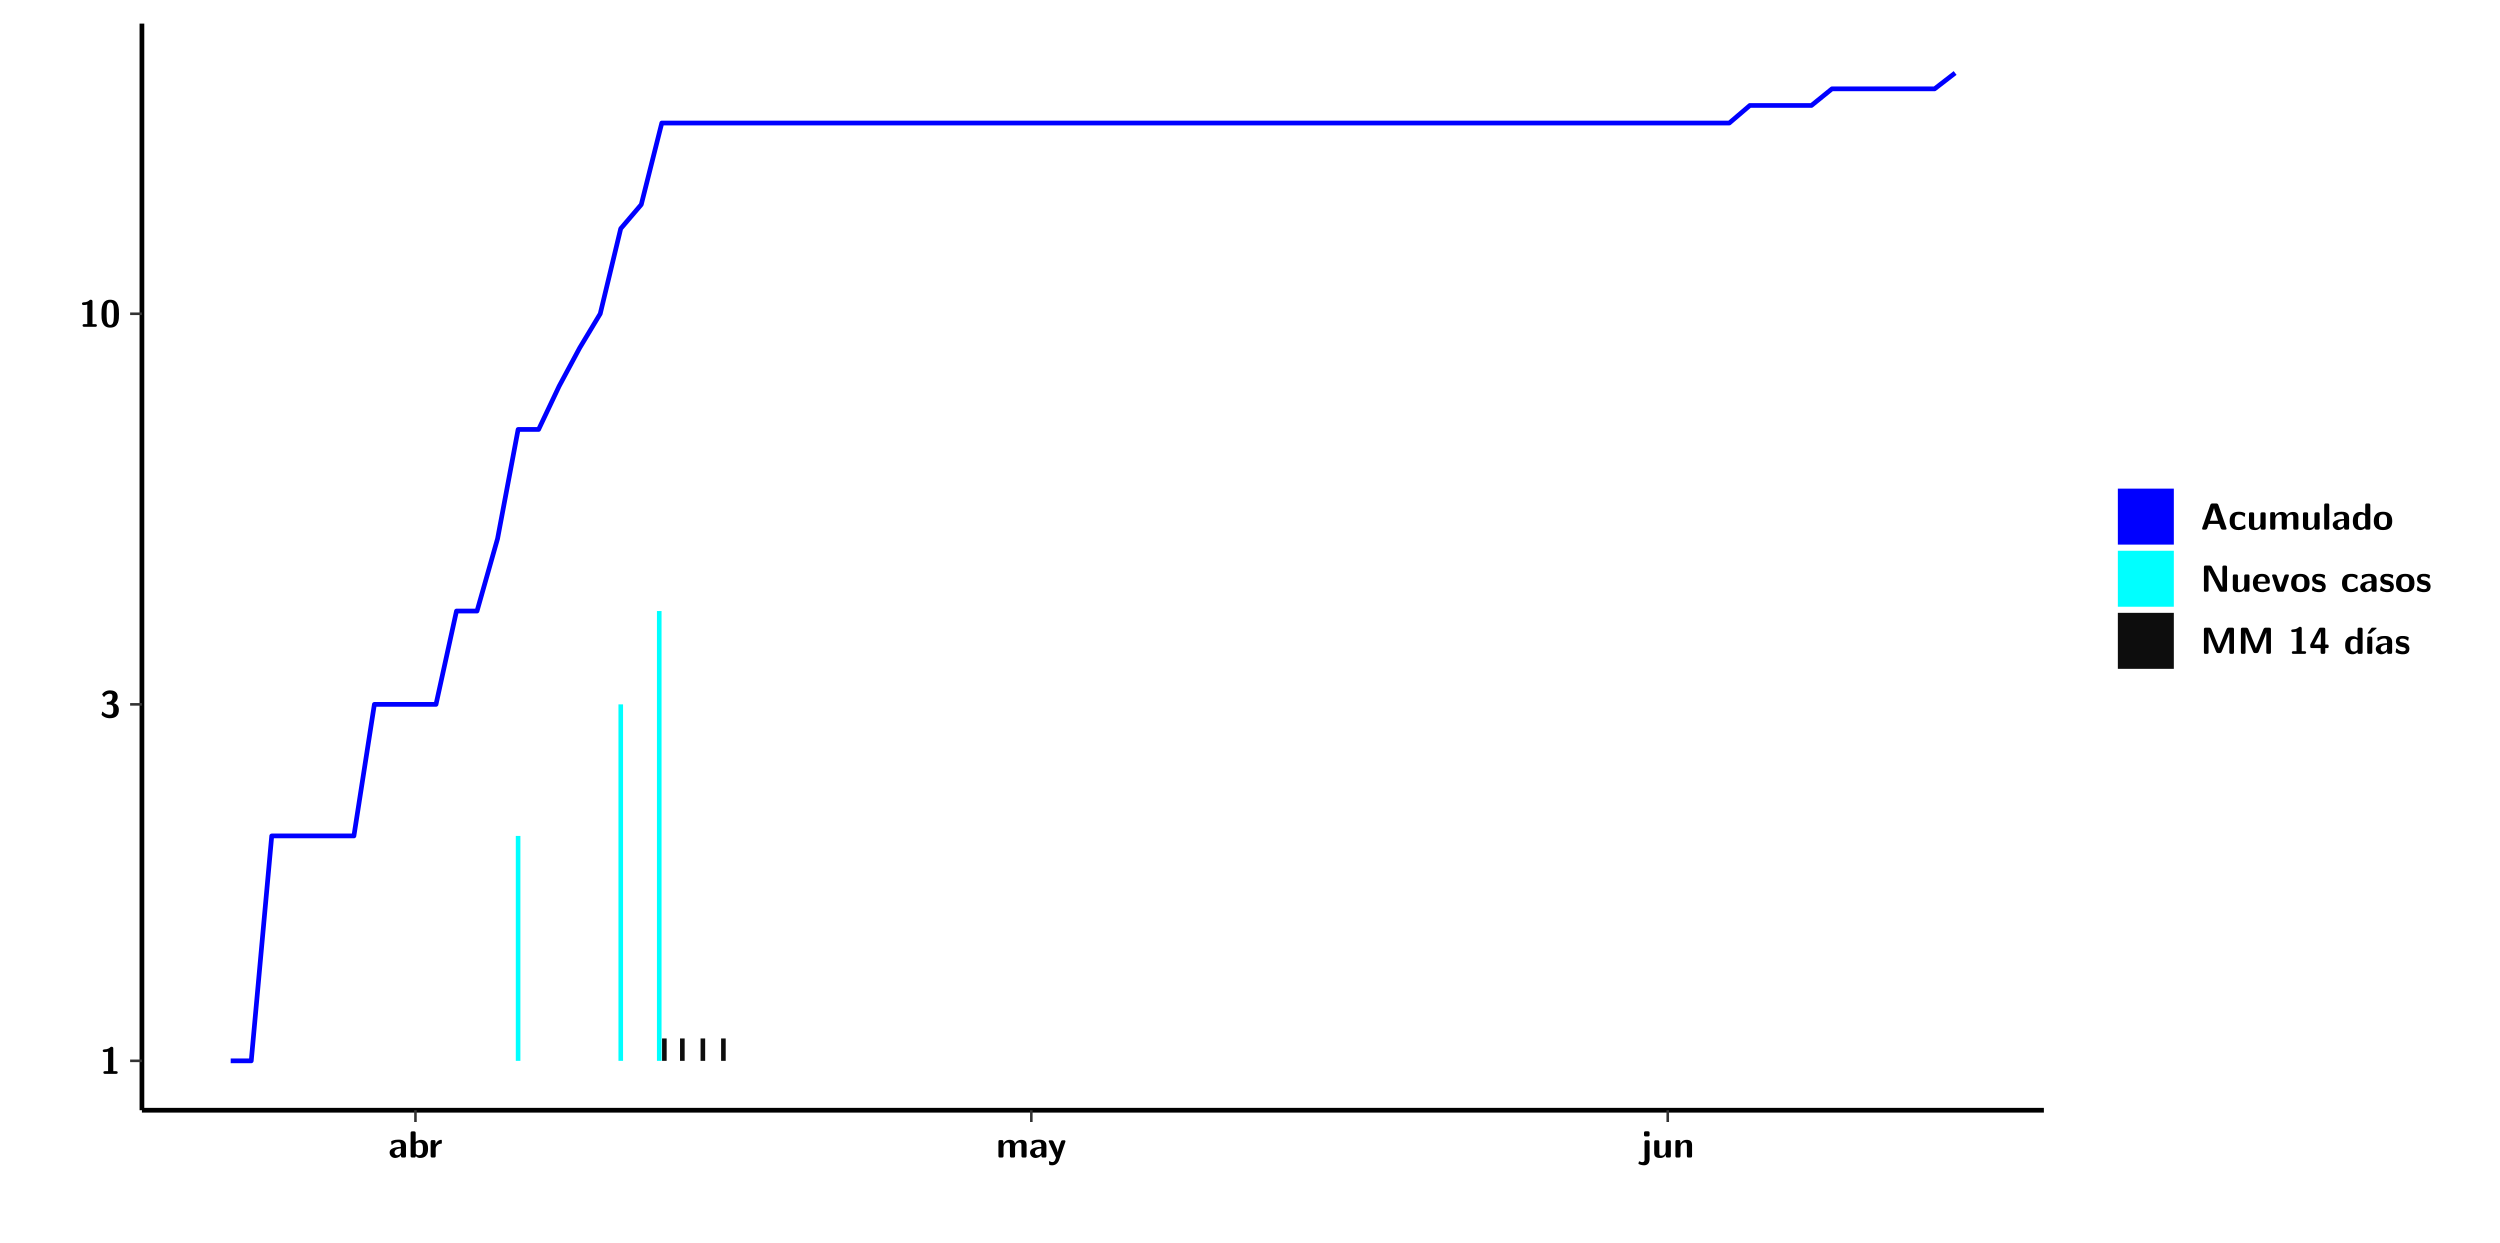
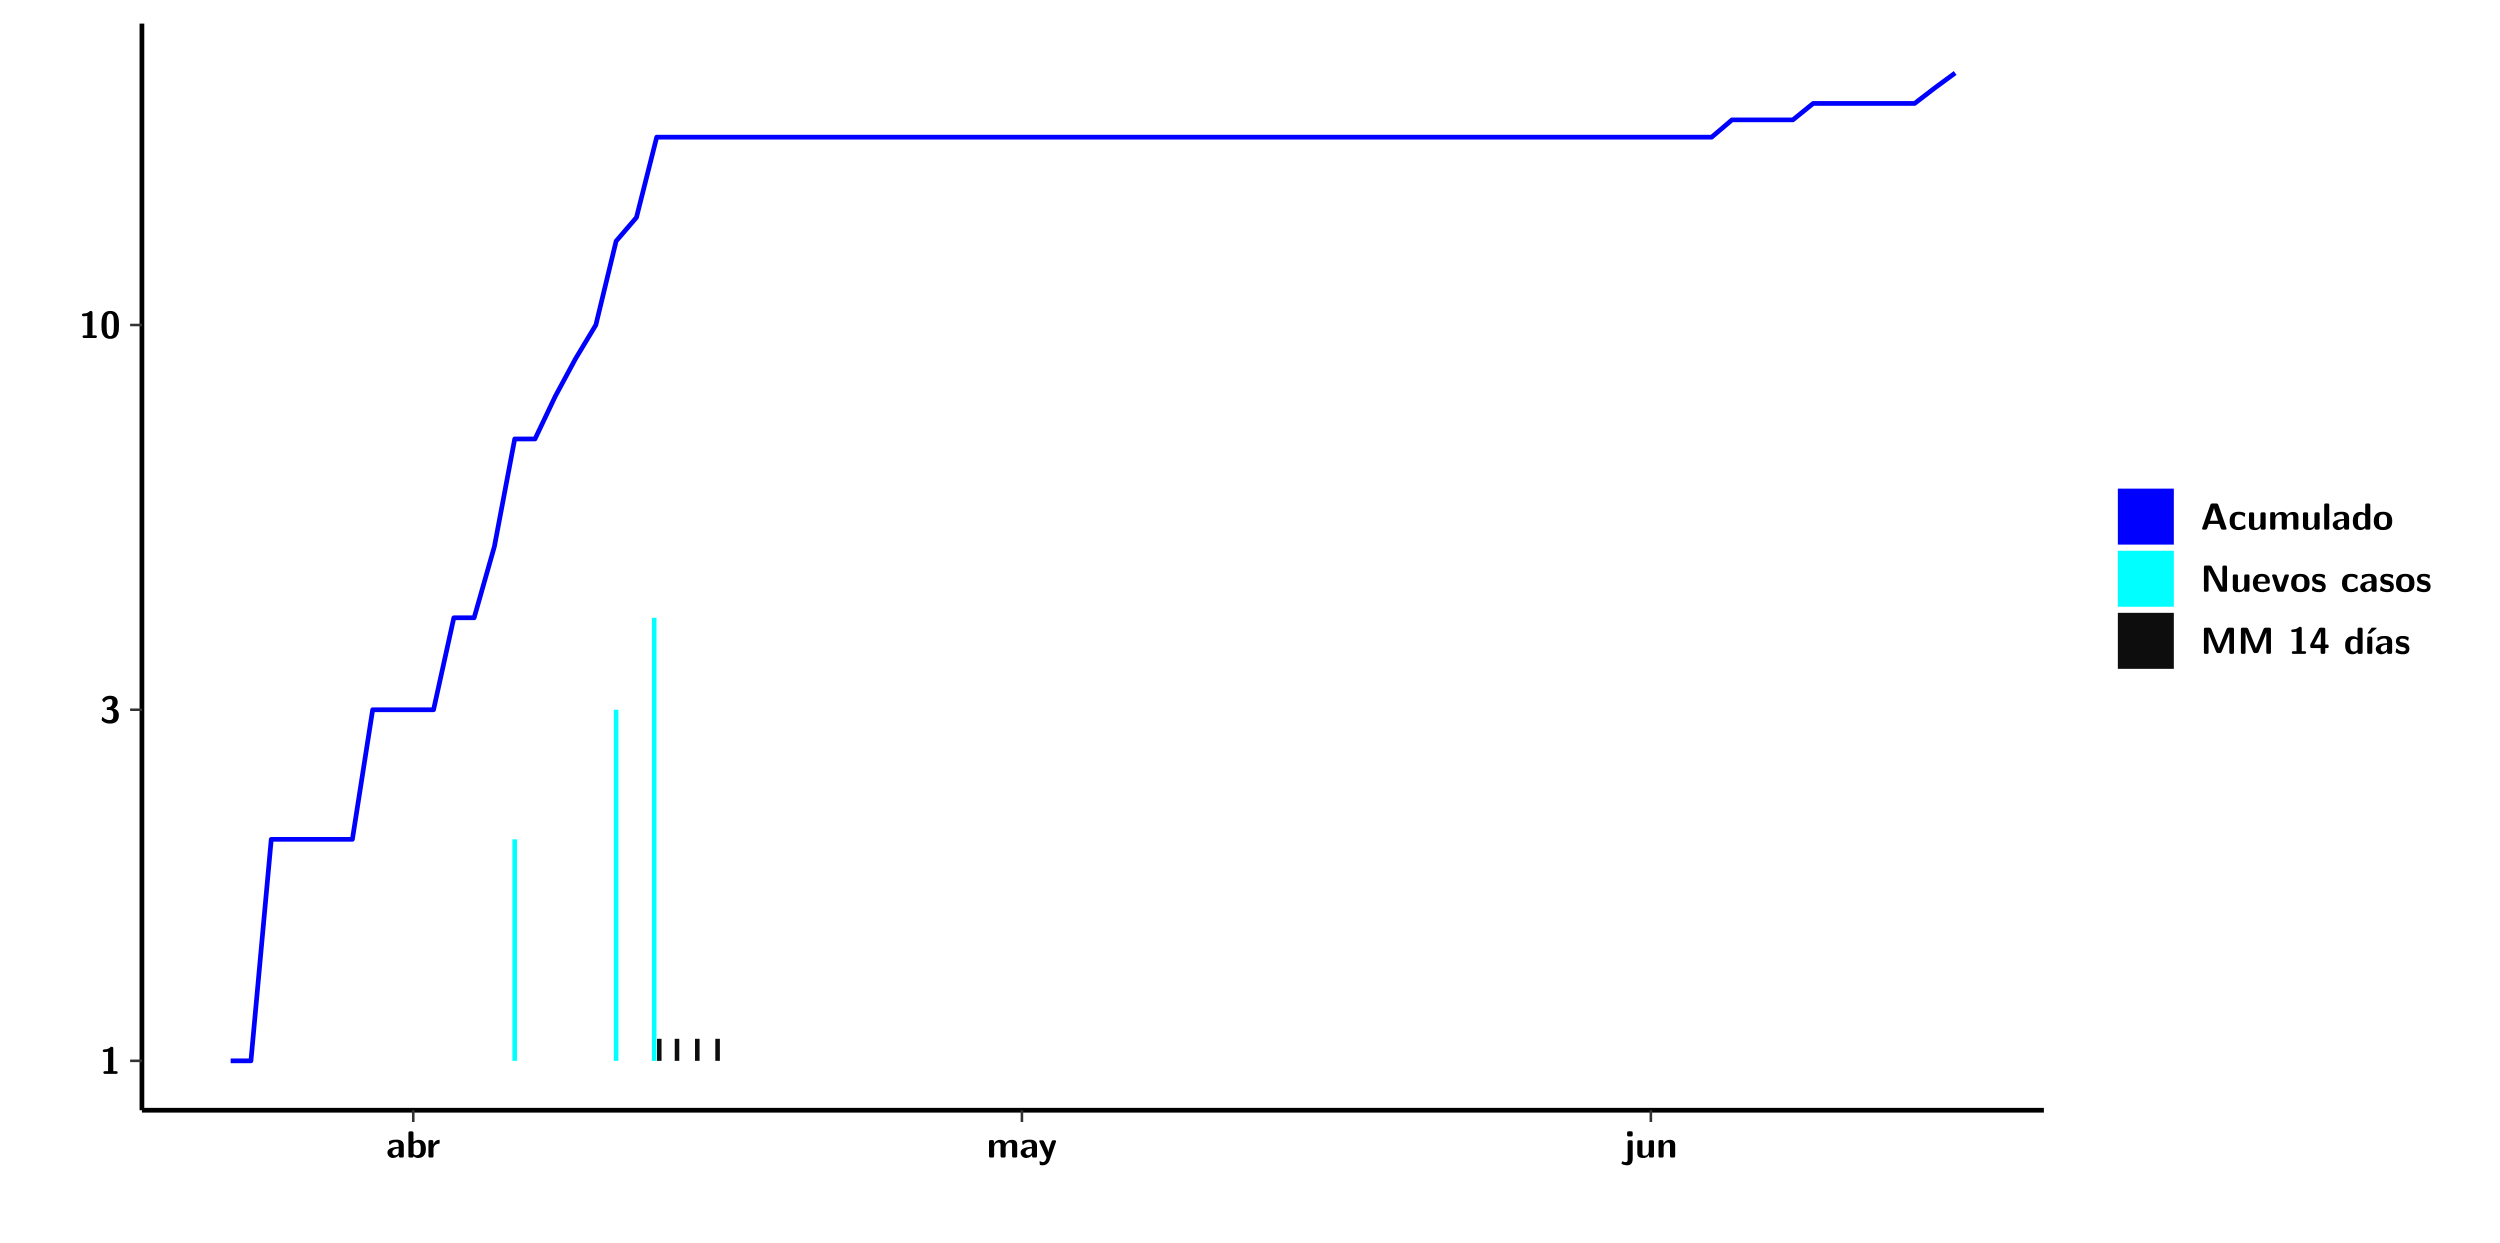
<svg xmlns="http://www.w3.org/2000/svg" xmlns:xlink="http://www.w3.org/1999/xlink" width="579.653pt" height="288pt" viewBox="0 0 579.653 288" version="1.1">
  <defs>
    <g>
      <symbol overflow="visible" id="glyph0-0">
        <path style="stroke:none;" d="" />
      </symbol>
      <symbol overflow="visible" id="glyph0-1">
        <path style="stroke:none;" d="M 3.109 -5.859 C 3.109 -6.016 3.109 -6.281 2.719 -6.281 C 2.547 -6.281 2.516 -6.266 2.406 -6.156 C 2.25 -6.016 1.922 -5.688 1.047 -5.672 C 0.891 -5.672 0.672 -5.609 0.672 -5.359 C 0.672 -5.047 0.969 -5.047 1.094 -5.047 C 1.344 -5.047 1.656 -5.078 1.906 -5.156 L 1.906 -0.625 L 1.234 -0.625 C 1.109 -0.625 0.812 -0.625 0.812 -0.312 C 0.812 0 1.109 0 1.234 0 L 3.719 0 C 3.828 0 4.141 0 4.141 -0.312 C 4.141 -0.625 3.828 -0.625 3.719 -0.625 L 3.109 -0.625 Z M 3.109 -5.859 " />
      </symbol>
      <symbol overflow="visible" id="glyph0-2">
        <path style="stroke:none;" d="M 0.844 -4.859 C 0.906 -4.766 0.953 -4.766 0.969 -4.766 C 1.031 -4.766 1.047 -4.797 1.094 -4.859 C 1.547 -5.5 2.172 -5.5 2.281 -5.5 C 2.844 -5.5 2.922 -5.203 2.922 -4.781 C 2.922 -4.656 2.922 -4.234 2.641 -3.906 C 2.438 -3.656 2.219 -3.641 1.953 -3.625 C 1.859 -3.609 1.688 -3.609 1.672 -3.578 C 1.609 -3.562 1.609 -3.5 1.609 -3.359 L 1.609 -3.203 C 1.609 -2.984 1.609 -2.969 1.844 -2.969 L 2.219 -2.969 C 3.031 -2.969 3.125 -2.469 3.125 -1.797 C 3.125 -1.203 3.062 -0.625 2.266 -0.625 C 1.984 -0.625 1.328 -0.688 0.75 -1.25 C 0.672 -1.328 0.656 -1.328 0.625 -1.328 C 0.531 -1.328 0.516 -1.25 0.516 -1.234 C 0.516 -1.234 0.406 -0.672 0.406 -0.625 C 0.406 -0.516 1.156 0.188 2.312 0.188 C 3.812 0.188 4.406 -0.609 4.406 -1.781 C 4.406 -2.562 3.984 -3.109 3.203 -3.297 C 3.906 -3.688 4.141 -4.266 4.141 -4.766 C 4.141 -6.156 2.891 -6.281 2.328 -6.281 C 1.125 -6.281 0.531 -5.422 0.531 -5.344 C 0.531 -5.297 0.594 -5.219 0.594 -5.219 Z M 0.844 -4.859 " />
      </symbol>
      <symbol overflow="visible" id="glyph0-3">
        <path style="stroke:none;" d="M 4.438 -3 C 4.438 -4.203 4.438 -6.281 2.406 -6.281 C 0.375 -6.281 0.375 -4.219 0.375 -3 C 0.375 -1.812 0.375 0.188 2.406 0.188 C 4.438 0.188 4.438 -1.781 4.438 -3 Z M 2.406 -0.438 C 1.75 -0.438 1.656 -1.25 1.625 -1.484 C 1.562 -1.953 1.562 -2.766 1.562 -3.125 C 1.562 -3.641 1.562 -4.203 1.625 -4.641 C 1.641 -4.875 1.734 -5.641 2.406 -5.641 C 3.047 -5.641 3.156 -4.906 3.188 -4.734 C 3.25 -4.281 3.25 -3.594 3.25 -3.125 C 3.25 -2.625 3.25 -1.953 3.188 -1.469 C 3.156 -1.234 3.062 -0.438 2.406 -0.438 Z M 2.406 -0.438 " />
      </symbol>
      <symbol overflow="visible" id="glyph0-4">
        <path style="stroke:none;" d="M 4.062 -2.766 C 4.062 -4.156 2.734 -4.156 2.297 -4.156 C 1.891 -4.156 1.453 -4.125 0.859 -3.891 C 0.672 -3.797 0.625 -3.781 0.625 -3.688 C 0.625 -3.625 0.688 -3.109 0.688 -3.047 C 0.703 -2.984 0.75 -2.938 0.812 -2.938 C 0.844 -2.938 0.875 -2.969 0.906 -3 C 1.281 -3.391 1.719 -3.578 2.266 -3.578 C 2.734 -3.578 2.875 -3.297 2.875 -2.781 L 2.875 -2.469 C 2.562 -2.469 0.266 -2.453 0.266 -1.172 C 0.266 -0.547 0.766 0.094 1.531 0.094 C 1.828 0.094 2.484 0.016 2.906 -0.594 L 2.906 -0.422 C 2.906 -0.141 2.969 0 3.328 0 L 3.641 0 C 3.984 0 4.062 -0.109 4.062 -0.422 Z M 2.875 -1.344 C 2.875 -0.531 2.047 -0.531 2.016 -0.531 C 1.641 -0.531 1.406 -0.844 1.406 -1.188 C 1.406 -2.047 2.625 -2.109 2.875 -2.109 Z M 2.875 -1.344 " />
      </symbol>
      <symbol overflow="visible" id="glyph0-5">
        <path style="stroke:none;" d="M 1.703 -5.656 C 1.703 -5.938 1.641 -6.078 1.281 -6.078 L 0.953 -6.078 C 0.641 -6.078 0.531 -5.984 0.531 -5.656 L 0.531 -0.422 C 0.531 -0.109 0.625 0 0.953 0 L 1.312 0 C 1.453 0 1.719 0 1.734 -0.344 C 2.125 0.094 2.578 0.094 2.719 0.094 C 4.578 0.094 4.578 -1.594 4.578 -2.031 C 4.578 -2.453 4.578 -4.109 2.938 -4.109 C 2.219 -4.109 1.781 -3.703 1.703 -3.625 Z M 1.734 -3.172 C 1.844 -3.281 2.109 -3.484 2.5 -3.484 C 3.391 -3.484 3.391 -2.672 3.391 -2.016 C 3.391 -1.375 3.391 -0.531 2.406 -0.531 C 2.047 -0.531 1.828 -0.75 1.734 -0.875 Z M 1.734 -3.172 " />
      </symbol>
      <symbol overflow="visible" id="glyph0-6">
        <path style="stroke:none;" d="M 1.703 -2.016 C 1.703 -2.844 2.391 -3.188 2.938 -3.219 C 3.109 -3.234 3.125 -3.234 3.125 -3.469 L 3.125 -3.875 C 3.125 -4.047 3.125 -4.109 2.969 -4.109 C 2.719 -4.109 2.078 -4.031 1.672 -3.078 L 1.656 -3.078 L 1.656 -3.641 C 1.656 -3.922 1.594 -4.062 1.234 -4.062 L 0.953 -4.062 C 0.641 -4.062 0.531 -3.969 0.531 -3.641 L 0.531 -0.422 C 0.531 -0.109 0.625 0 0.953 0 L 1.281 0 C 1.609 0 1.703 -0.109 1.703 -0.422 Z M 1.703 -2.016 " />
      </symbol>
      <symbol overflow="visible" id="glyph0-7">
        <path style="stroke:none;" d="M 7.062 -2.844 C 7.062 -3.75 6.672 -4.109 5.781 -4.109 C 5.156 -4.109 4.688 -3.828 4.359 -3.25 C 4.219 -4.078 3.484 -4.109 3.109 -4.109 C 2.938 -4.109 2.578 -4.109 2.188 -3.828 C 1.906 -3.625 1.734 -3.344 1.672 -3.203 L 1.672 -3.641 C 1.672 -3.922 1.609 -4.062 1.25 -4.062 L 0.953 -4.062 C 0.625 -4.062 0.531 -3.969 0.531 -3.641 L 0.531 -0.422 C 0.531 -0.109 0.625 0 0.953 0 L 1.297 0 C 1.625 0 1.719 -0.109 1.719 -0.422 L 1.719 -2.359 C 1.719 -3.141 2.25 -3.484 2.688 -3.484 C 3.109 -3.484 3.203 -3.297 3.203 -2.828 L 3.203 -0.422 C 3.203 -0.109 3.297 0 3.625 0 L 3.969 0 C 4.297 0 4.391 -0.109 4.391 -0.422 L 4.391 -2.359 C 4.391 -3.141 4.922 -3.484 5.359 -3.484 C 5.781 -3.484 5.875 -3.297 5.875 -2.828 L 5.875 -0.422 C 5.875 -0.109 5.969 0 6.297 0 L 6.641 0 C 6.984 0 7.062 -0.109 7.062 -0.422 Z M 7.062 -2.844 " />
      </symbol>
      <symbol overflow="visible" id="glyph0-8">
        <path style="stroke:none;" d="M 4.109 -3.609 C 4.141 -3.719 4.141 -3.734 4.141 -3.781 C 4.141 -4.016 3.906 -4.016 3.797 -4.016 L 3.609 -4.016 C 3.469 -4.016 3.266 -4.016 3.141 -3.812 C 3.109 -3.766 2.406 -1.828 2.359 -1.25 L 2.344 -1.25 C 2.312 -1.672 1.953 -2.484 1.562 -3.328 C 1.328 -3.891 1.266 -4.016 0.828 -4.016 L 0.594 -4.016 C 0.469 -4.016 0.25 -4.016 0.25 -3.781 C 0.25 -3.75 0.281 -3.688 0.297 -3.641 L 1.953 0 C 1.891 0.188 1.859 0.281 1.828 0.375 C 1.734 0.656 1.578 1.047 1.109 1.047 C 0.812 1.047 0.609 0.922 0.516 0.875 C 0.469 0.844 0.453 0.828 0.422 0.828 C 0.391 0.828 0.312 0.859 0.312 0.969 C 0.312 1.031 0.375 1.641 0.391 1.672 C 0.469 1.781 0.953 1.797 1.094 1.797 C 2.172 1.797 2.609 0.766 2.672 0.547 Z M 4.109 -3.609 " />
      </symbol>
      <symbol overflow="visible" id="glyph0-9">
        <path style="stroke:none;" d="M 1.969 -5.672 C 1.969 -5.953 1.906 -6.094 1.547 -6.094 L 1.094 -6.094 C 0.766 -6.094 0.672 -5.984 0.672 -5.672 L 0.672 -5.312 C 0.672 -5.031 0.734 -4.891 1.094 -4.891 L 1.547 -4.891 C 1.875 -4.891 1.969 -5 1.969 -5.312 Z M 0.797 0.484 C 0.797 0.703 0.797 1.062 0.25 1.062 C 0.156 1.062 -0.094 1.031 -0.266 0.922 C -0.359 0.875 -0.375 0.875 -0.406 0.875 C -0.484 0.875 -0.5 0.922 -0.547 1.094 C -0.609 1.281 -0.625 1.359 -0.625 1.391 C -0.625 1.547 0.109 1.797 0.656 1.797 C 1.625 1.797 1.969 1.141 1.969 0.281 L 1.969 -3.594 C 1.969 -3.875 1.906 -4.016 1.547 -4.016 L 1.219 -4.016 C 0.891 -4.016 0.797 -3.906 0.797 -3.594 Z M 0.797 0.484 " />
      </symbol>
      <symbol overflow="visible" id="glyph0-10">
        <path style="stroke:none;" d="M 4.391 -3.594 C 4.391 -3.875 4.328 -4.016 3.969 -4.016 L 3.609 -4.016 C 3.281 -4.016 3.188 -3.906 3.188 -3.594 L 3.188 -1.516 C 3.188 -0.938 2.891 -0.438 2.266 -0.438 C 1.766 -0.438 1.719 -0.562 1.719 -1.031 L 1.719 -3.594 C 1.719 -3.875 1.656 -4.016 1.297 -4.016 L 0.953 -4.016 C 0.625 -4.016 0.531 -3.922 0.531 -3.594 L 0.531 -1.109 C 0.531 -0.172 1.031 0.094 1.953 0.094 C 2.188 0.094 2.812 0.094 3.219 -0.656 L 3.219 -0.422 C 3.219 -0.141 3.281 0 3.641 0 L 3.969 0 C 4.297 0 4.391 -0.109 4.391 -0.422 Z M 4.391 -3.594 " />
      </symbol>
      <symbol overflow="visible" id="glyph0-11">
        <path style="stroke:none;" d="M 4.391 -2.844 C 4.391 -3.75 4 -4.109 3.109 -4.109 C 2.188 -4.109 1.781 -3.438 1.672 -3.203 L 1.672 -3.641 C 1.672 -3.922 1.609 -4.062 1.25 -4.062 L 0.953 -4.062 C 0.625 -4.062 0.531 -3.969 0.531 -3.641 L 0.531 -0.422 C 0.531 -0.109 0.625 0 0.953 0 L 1.297 0 C 1.625 0 1.719 -0.109 1.719 -0.422 L 1.719 -2.359 C 1.719 -3.125 2.219 -3.484 2.688 -3.484 C 3.109 -3.484 3.188 -3.281 3.188 -2.828 L 3.188 -0.422 C 3.188 -0.141 3.25 0 3.609 0 L 3.969 0 C 4.297 0 4.391 -0.109 4.391 -0.422 Z M 4.391 -2.844 " />
      </symbol>
      <symbol overflow="visible" id="glyph0-12">
        <path style="stroke:none;" d="M 4.156 -5.703 C 4.031 -6.078 3.766 -6.078 3.594 -6.078 L 2.828 -6.078 C 2.641 -6.078 2.391 -6.078 2.266 -5.703 L 0.406 -0.406 C 0.375 -0.297 0.375 -0.281 0.375 -0.234 C 0.375 0 0.594 0 0.703 0 L 1.031 0 C 1.188 0 1.453 0 1.578 -0.344 L 1.922 -1.328 L 4.344 -1.328 L 4.641 -0.484 C 4.75 -0.172 4.812 0 5.234 0 L 5.703 0 C 5.828 0 6.047 0 6.047 -0.234 C 6.047 -0.281 6.047 -0.297 6 -0.406 Z M 2.812 -3.938 C 2.938 -4.328 3.062 -4.656 3.125 -4.969 L 3.141 -4.969 C 3.188 -4.766 3.188 -4.75 3.25 -4.547 L 4.078 -2.078 L 2.188 -2.078 Z M 2.812 -3.938 " />
      </symbol>
      <symbol overflow="visible" id="glyph0-13">
        <path style="stroke:none;" d="M 4 -0.438 C 4 -0.531 3.969 -0.938 3.953 -1.047 C 3.953 -1.078 3.938 -1.172 3.844 -1.172 C 3.812 -1.172 3.797 -1.172 3.703 -1.078 C 3.562 -0.953 3.141 -0.594 2.422 -0.594 C 1.516 -0.594 1.516 -1.469 1.516 -2.031 C 1.516 -2.75 1.562 -3.484 2.453 -3.484 C 3.031 -3.484 3.266 -3.344 3.578 -3.078 C 3.688 -2.984 3.703 -2.984 3.734 -2.984 C 3.828 -2.984 3.844 -3.062 3.844 -3.094 C 3.859 -3.172 3.953 -3.656 3.953 -3.703 C 3.953 -3.781 3.891 -3.812 3.75 -3.891 C 3.328 -4.078 3.062 -4.156 2.453 -4.156 C 1.141 -4.156 0.328 -3.547 0.328 -2.016 C 0.328 -0.562 1.078 0.094 2.406 0.094 C 2.641 0.094 3.172 0.094 3.75 -0.203 C 4 -0.344 4 -0.344 4 -0.438 Z M 4 -0.438 " />
      </symbol>
      <symbol overflow="visible" id="glyph0-14">
        <path style="stroke:none;" d="M 1.703 -5.656 C 1.703 -5.938 1.641 -6.078 1.281 -6.078 L 0.953 -6.078 C 0.641 -6.078 0.531 -5.984 0.531 -5.656 L 0.531 -0.422 C 0.531 -0.109 0.625 0 0.953 0 L 1.281 0 C 1.609 0 1.703 -0.109 1.703 -0.422 Z M 1.703 -5.656 " />
      </symbol>
      <symbol overflow="visible" id="glyph0-15">
        <path style="stroke:none;" d="M 4.375 -5.656 C 4.375 -5.938 4.312 -6.078 3.953 -6.078 L 3.625 -6.078 C 3.297 -6.078 3.203 -5.969 3.203 -5.656 L 3.203 -3.672 C 2.812 -4.047 2.375 -4.109 2.109 -4.109 C 0.328 -4.109 0.328 -2.422 0.328 -2 C 0.328 -1.594 0.328 0.094 2.062 0.094 C 2.422 0.094 2.812 -0.016 3.188 -0.406 C 3.188 -0.094 3.297 0 3.609 0 L 3.953 0 C 4.281 0 4.375 -0.109 4.375 -0.422 Z M 3.188 -1.094 C 3.188 -0.953 3.188 -0.875 2.922 -0.688 C 2.703 -0.547 2.5 -0.531 2.406 -0.531 C 1.516 -0.531 1.516 -1.344 1.516 -2 C 1.516 -2.656 1.516 -3.484 2.5 -3.484 C 2.75 -3.484 2.984 -3.391 3.188 -3.203 Z M 3.188 -1.094 " />
      </symbol>
      <symbol overflow="visible" id="glyph0-16">
        <path style="stroke:none;" d="M 4.547 -1.969 C 4.547 -3.406 3.844 -4.156 2.406 -4.156 C 0.953 -4.156 0.266 -3.391 0.266 -1.969 C 0.266 -0.547 1.031 0.094 2.406 0.094 C 3.781 0.094 4.547 -0.531 4.547 -1.969 Z M 2.406 -0.594 C 1.469 -0.594 1.469 -1.375 1.469 -2.078 C 1.469 -2.75 1.469 -3.531 2.406 -3.531 C 3.344 -3.531 3.344 -2.766 3.344 -2.078 C 3.344 -1.391 3.344 -0.594 2.406 -0.594 Z M 2.406 -0.594 " />
      </symbol>
      <symbol overflow="visible" id="glyph0-17">
        <path style="stroke:none;" d="M 2.656 -5.734 C 2.469 -6.078 2.203 -6.078 2.031 -6.078 L 1.219 -6.078 C 0.906 -6.078 0.797 -5.984 0.797 -5.656 L 0.797 -0.422 C 0.797 -0.109 0.891 0 1.219 0 L 1.453 0 C 1.781 0 1.875 -0.109 1.875 -0.422 L 1.875 -5.016 L 1.891 -5.016 L 4.297 -0.344 C 4.484 0 4.75 0 4.922 0 L 5.734 0 C 6.062 0 6.156 -0.109 6.156 -0.422 L 6.156 -5.656 C 6.156 -5.938 6.094 -6.078 5.734 -6.078 L 5.5 -6.078 C 5.156 -6.078 5.078 -5.969 5.078 -5.656 L 5.078 -1.062 L 5.062 -1.062 Z M 2.656 -5.734 " />
      </symbol>
      <symbol overflow="visible" id="glyph0-18">
        <path style="stroke:none;" d="M 3.781 -1.875 C 3.984 -1.875 4.203 -1.891 4.203 -2.281 C 4.203 -3.406 3.672 -4.156 2.359 -4.156 C 0.969 -4.156 0.266 -3.375 0.266 -2.047 C 0.266 -0.609 1.109 0.094 2.484 0.094 C 2.812 0.094 3.312 0.047 3.891 -0.234 C 4.078 -0.328 4.141 -0.359 4.141 -0.469 C 4.141 -0.531 4.125 -0.781 4.109 -0.844 C 4.078 -1.125 4.062 -1.125 3.984 -1.125 C 3.953 -1.125 3.938 -1.125 3.844 -1.047 C 3.328 -0.594 2.797 -0.531 2.516 -0.531 C 1.531 -0.531 1.422 -1.312 1.391 -1.875 Z M 1.406 -2.344 C 1.422 -2.875 1.609 -3.531 2.359 -3.531 C 3.062 -3.531 3.203 -3.031 3.219 -2.344 Z M 1.406 -2.344 " />
      </symbol>
      <symbol overflow="visible" id="glyph0-19">
        <path style="stroke:none;" d="M 4.109 -3.609 C 4.141 -3.719 4.141 -3.75 4.141 -3.766 C 4.141 -4.016 3.922 -4.016 3.797 -4.016 L 3.609 -4.016 C 3.25 -4.016 3.141 -3.891 3.062 -3.641 L 2.203 -0.984 L 1.328 -3.641 C 1.266 -3.828 1.203 -4.016 0.781 -4.016 L 0.578 -4.016 C 0.453 -4.016 0.234 -4.016 0.234 -3.766 C 0.234 -3.75 0.234 -3.719 0.266 -3.609 L 1.312 -0.375 C 1.438 0 1.703 0 1.859 0 L 2.5 0 C 2.672 0 2.938 0 3.062 -0.375 Z M 4.109 -3.609 " />
      </symbol>
      <symbol overflow="visible" id="glyph0-20">
        <path style="stroke:none;" d="M 3.469 -1.234 C 3.469 -1.734 3.203 -2.031 3.047 -2.172 C 2.703 -2.484 2.391 -2.547 2.031 -2.609 C 1.547 -2.703 1.188 -2.766 1.188 -3.109 C 1.188 -3.469 1.484 -3.547 1.828 -3.547 C 2.406 -3.547 2.719 -3.328 2.953 -3.125 C 3.047 -3.047 3.062 -3.047 3.094 -3.047 C 3.188 -3.047 3.203 -3.125 3.203 -3.156 C 3.219 -3.219 3.312 -3.719 3.312 -3.766 C 3.312 -3.906 2.844 -4.031 2.75 -4.062 C 2.406 -4.156 2.125 -4.156 1.891 -4.156 C 1.5 -4.156 0.328 -4.156 0.328 -2.906 C 0.328 -2.484 0.516 -2.219 0.75 -2 C 1.062 -1.734 1.406 -1.672 1.906 -1.562 C 2.156 -1.531 2.609 -1.453 2.609 -1.062 C 2.609 -0.656 2.266 -0.594 1.922 -0.594 C 1.531 -0.594 1.047 -0.703 0.625 -1.188 C 0.594 -1.234 0.562 -1.266 0.516 -1.266 C 0.422 -1.266 0.406 -1.188 0.391 -1.125 C 0.375 -1.016 0.266 -0.516 0.266 -0.422 C 0.266 -0.266 0.922 -0.062 0.922 -0.047 C 1.406 0.094 1.766 0.094 1.922 0.094 C 2.359 0.094 3.469 0.062 3.469 -1.234 Z M 3.469 -1.234 " />
      </symbol>
      <symbol overflow="visible" id="glyph0-21">
        <path style="stroke:none;" d="M 4.859 -2.859 C 4.688 -2.422 4.359 -1.609 4.281 -1.312 C 4.203 -1.625 3.844 -2.484 3.656 -2.953 L 2.531 -5.719 C 2.391 -6.078 2.109 -6.078 1.953 -6.078 L 1.219 -6.078 C 0.906 -6.078 0.797 -5.984 0.797 -5.656 L 0.797 -0.422 C 0.797 -0.109 0.891 0 1.219 0 L 1.453 0 C 1.781 0 1.875 -0.109 1.875 -0.422 L 1.875 -4.953 L 1.891 -4.953 C 1.984 -4.562 2.375 -3.578 2.578 -3.062 L 3.609 -0.562 C 3.766 -0.188 3.969 -0.188 4.266 -0.188 C 4.562 -0.188 4.781 -0.188 4.938 -0.562 L 6.062 -3.328 C 6.141 -3.531 6.625 -4.719 6.672 -4.953 L 6.688 -4.953 L 6.688 -0.422 C 6.688 -0.141 6.75 0 7.109 0 L 7.344 0 C 7.672 0 7.766 -0.109 7.766 -0.422 L 7.766 -5.656 C 7.766 -5.938 7.703 -6.078 7.344 -6.078 L 6.609 -6.078 C 6.391 -6.078 6.172 -6.062 6.016 -5.703 Z M 4.859 -2.859 " />
      </symbol>
      <symbol overflow="visible" id="glyph0-22">
        <path style="stroke:none;" d="M 0.344 -2.297 C 0.266 -2.172 0.266 -2.141 0.266 -1.984 L 0.266 -1.766 C 0.266 -1.484 0.328 -1.344 0.688 -1.344 L 2.672 -1.344 L 2.672 -0.422 C 2.672 -0.141 2.719 0 3.078 0 L 3.328 0 C 3.656 0 3.75 -0.109 3.75 -0.422 L 3.75 -1.344 L 4.125 -1.344 C 4.391 -1.344 4.547 -1.406 4.547 -1.75 C 4.547 -2.078 4.422 -2.172 4.125 -2.172 L 3.75 -2.172 L 3.75 -5.656 C 3.75 -5.984 3.656 -6.078 3.328 -6.078 L 2.688 -6.078 C 2.531 -6.078 2.391 -6.078 2.281 -5.875 Z M 1.188 -2.172 C 2.578 -4.75 2.672 -5.016 2.703 -5.156 L 2.719 -5.156 L 2.719 -2.172 Z M 1.188 -2.172 " />
      </symbol>
      <symbol overflow="visible" id="glyph0-23">
        <path style="stroke:none;" d="M 3.906 -5.844 C 3.953 -5.875 4 -5.922 4 -5.969 C 4 -6.078 3.906 -6.078 3.766 -6.078 L 3.047 -6.078 C 2.875 -6.078 2.859 -6.078 2.781 -5.984 L 2.031 -4.953 C 1.953 -4.859 1.953 -4.844 1.953 -4.828 C 1.953 -4.703 2.047 -4.703 2.188 -4.703 L 2.516 -4.703 Z M 3.906 -5.844 " />
      </symbol>
      <symbol overflow="visible" id="glyph0-24">
        <path style="stroke:none;" d="M 1.703 -3.594 C 1.703 -3.875 1.641 -4.016 1.281 -4.016 L 0.953 -4.016 C 0.641 -4.016 0.531 -3.922 0.531 -3.594 L 0.531 -0.422 C 0.531 -0.109 0.625 0 0.953 0 L 1.281 0 C 1.609 0 1.703 -0.109 1.703 -0.422 Z M 1.703 -3.594 " />
      </symbol>
    </g>
    <clipPath id="clip1">
      <path d="M 0 0 L 576.008 0 L 576.008 288 L 0 288 Z M 0 0 " />
    </clipPath>
    <clipPath id="clip2">
      <path d="M 32.906 5.477 L 473.898 5.477 L 473.898 257.414 L 32.906 257.414 Z M 32.906 5.477 " />
    </clipPath>
  </defs>
  <g id="surface1">
    <g clip-path="url(#clip1)" clip-rule="nonzero">
      <path style="fill-rule:nonzero;fill:rgb(100%,100%,100%);fill-opacity:1;stroke-width:0.598;stroke-linecap:round;stroke-linejoin:round;stroke:rgb(100%,100%,100%);stroke-opacity:1;stroke-miterlimit:10;" d="M 0 0 L 0 288.004 L 576.008 288.004 L 576.008 0 Z M 0 0 " transform="matrix(1,0,0,-1,0,288)" />
    </g>
    <g clip-path="url(#clip2)" clip-rule="nonzero">
      <path style=" stroke:none;fill-rule:nonzero;fill:rgb(100%,100%,100%);fill-opacity:1;" d="M 32.906 257.414 L 32.906 5.477 L 473.898 5.477 L 473.898 257.414 Z M 32.906 257.414 " />
    </g>
-     <path style=" stroke:none;fill-rule:nonzero;fill:rgb(0%,100%,100%);fill-opacity:1;" d="M 119.594 245.969 L 119.594 193.82 L 120.66 193.82 L 120.66 245.969 Z M 119.594 245.969 " />
-     <path style=" stroke:none;fill-rule:nonzero;fill:rgb(0%,100%,100%);fill-opacity:1;" d="M 143.395 245.969 L 143.395 163.316 L 144.461 163.316 L 144.461 245.969 Z M 143.395 245.969 " />
-     <path style=" stroke:none;fill-rule:nonzero;fill:rgb(0%,100%,100%);fill-opacity:1;" d="M 152.32 245.969 L 152.32 141.676 L 153.387 141.676 L 153.387 245.969 Z M 152.32 245.969 " />
-     <path style=" stroke:none;fill-rule:nonzero;fill:rgb(4.999%,4.999%,4.999%);fill-opacity:1;" d="M 153.508 245.969 L 153.508 240.777 L 154.574 240.777 L 154.574 245.969 Z M 153.508 245.969 " />
-     <path style=" stroke:none;fill-rule:nonzero;fill:rgb(4.999%,4.999%,4.999%);fill-opacity:1;" d="M 157.672 245.969 L 157.672 240.777 L 158.746 240.777 L 158.746 245.969 Z M 157.672 245.969 " />
-     <path style=" stroke:none;fill-rule:nonzero;fill:rgb(4.999%,4.999%,4.999%);fill-opacity:1;" d="M 162.434 245.969 L 162.434 240.777 L 163.5 240.777 L 163.5 245.969 Z M 162.434 245.969 " />
-     <path style=" stroke:none;fill-rule:nonzero;fill:rgb(4.999%,4.999%,4.999%);fill-opacity:1;" d="M 167.195 245.969 L 167.195 240.777 L 168.262 240.777 L 168.262 245.969 Z M 167.195 245.969 " />
-     <path style="fill:none;stroke-width:1.096;stroke-linecap:butt;stroke-linejoin:round;stroke:rgb(0%,0%,100%);stroke-opacity:1;stroke-miterlimit:10;" d="M 53.488 42.031 L 58.254 42.031 L 63.004 94.18 L 82.055 94.18 L 86.805 124.684 L 101.094 124.684 L 105.844 146.324 L 110.605 146.324 L 115.367 163.109 L 120.133 188.426 L 124.883 188.426 L 129.645 198.469 L 134.406 207.336 L 139.168 215.254 L 143.922 234.992 L 148.684 240.57 L 153.445 259.48 L 400.961 259.48 L 405.723 263.547 L 420 263.547 L 424.762 267.402 L 448.562 267.402 L 453.316 271.078 " transform="matrix(1,0,0,-1,0,288)" />
+     <path style=" stroke:none;fill-rule:nonzero;fill:rgb(0%,100%,100%);fill-opacity:1;" d="M 118.805 245.969 L 118.805 194.609 L 119.871 194.609 L 119.871 245.969 Z M 118.805 245.969 " />
+     <path style=" stroke:none;fill-rule:nonzero;fill:rgb(0%,100%,100%);fill-opacity:1;" d="M 142.328 245.969 L 142.328 164.562 L 143.383 164.562 L 143.383 245.969 Z M 142.328 245.969 " />
+     <path style=" stroke:none;fill-rule:nonzero;fill:rgb(0%,100%,100%);fill-opacity:1;" d="M 151.156 245.969 L 151.156 143.242 L 152.211 143.242 L 152.211 245.969 Z M 151.156 245.969 " />
+     <path style=" stroke:none;fill-rule:nonzero;fill:rgb(4.999%,4.999%,4.999%);fill-opacity:1;" d="M 152.332 245.969 L 152.332 240.855 L 153.387 240.855 L 153.387 245.969 Z M 152.332 245.969 " />
+     <path style=" stroke:none;fill-rule:nonzero;fill:rgb(4.999%,4.999%,4.999%);fill-opacity:1;" d="M 156.445 245.969 L 156.445 240.855 L 157.5 240.855 L 157.5 245.969 Z M 156.445 245.969 " />
+     <path style=" stroke:none;fill-rule:nonzero;fill:rgb(4.999%,4.999%,4.999%);fill-opacity:1;" d="M 161.148 245.969 L 161.148 240.855 L 162.203 240.855 L 162.203 245.969 Z M 161.148 245.969 " />
+     <path style=" stroke:none;fill-rule:nonzero;fill:rgb(4.999%,4.999%,4.999%);fill-opacity:1;" d="M 165.852 245.969 L 165.852 240.855 L 166.906 240.855 L 166.906 245.969 Z M 165.852 245.969 " />
+     <path style="fill:none;stroke-width:1.096;stroke-linecap:butt;stroke-linejoin:round;stroke:rgb(0%,0%,100%);stroke-opacity:1;stroke-miterlimit:10;" d="M 53.48 42.031 L 58.184 42.031 L 62.895 93.391 L 81.703 93.391 L 86.406 123.438 L 100.523 123.438 L 105.227 144.758 L 109.93 144.758 L 114.633 161.289 L 119.344 186.223 L 124.047 186.223 L 128.75 196.117 L 133.453 204.844 L 138.152 212.645 L 142.855 232.094 L 147.57 237.582 L 152.27 256.203 L 396.875 256.203 L 401.578 260.207 L 415.695 260.207 L 420.398 264.012 L 443.922 264.012 L 448.625 267.629 L 453.324 271.078 " transform="matrix(1,0,0,-1,0,288)" />
    <path style="fill:none;stroke-width:1.096;stroke-linecap:butt;stroke-linejoin:round;stroke:rgb(0%,0%,0%);stroke-opacity:1;stroke-miterlimit:10;" d="M 32.906 30.586 L 32.906 282.523 " transform="matrix(1,0,0,-1,0,288)" />
    <g style="fill:rgb(0%,0%,0%);fill-opacity:1;">
      <use xlink:href="#glyph0-1" x="23.153" y="248.986" />
    </g>
    <g style="fill:rgb(0%,0%,0%);fill-opacity:1;">
-       <use xlink:href="#glyph0-2" x="23.153" y="166.346" />
+       <use xlink:href="#glyph0-2" x="23.153" y="167.592" />
    </g>
    <g style="fill:rgb(0%,0%,0%);fill-opacity:1;">
-       <use xlink:href="#glyph0-1" x="18.331" y="75.776" />
-       <use xlink:href="#glyph0-3" x="23.153" y="75.776" />
+       <use xlink:href="#glyph0-1" x="18.331" y="78.376" />
+       <use xlink:href="#glyph0-3" x="23.153" y="78.376" />
    </g>
    <path style="fill:none;stroke-width:0.598;stroke-linecap:butt;stroke-linejoin:round;stroke:rgb(20%,20%,20%);stroke-opacity:1;stroke-miterlimit:10;" d="M 30.168 42.031 L 32.906 42.031 " transform="matrix(1,0,0,-1,0,288)" />
-     <path style="fill:none;stroke-width:0.598;stroke-linecap:butt;stroke-linejoin:round;stroke:rgb(20%,20%,20%);stroke-opacity:1;stroke-miterlimit:10;" d="M 30.168 124.684 L 32.906 124.684 " transform="matrix(1,0,0,-1,0,288)" />
-     <path style="fill:none;stroke-width:0.598;stroke-linecap:butt;stroke-linejoin:round;stroke:rgb(20%,20%,20%);stroke-opacity:1;stroke-miterlimit:10;" d="M 30.168 215.254 L 32.906 215.254 " transform="matrix(1,0,0,-1,0,288)" />
+     <path style="fill:none;stroke-width:0.598;stroke-linecap:butt;stroke-linejoin:round;stroke:rgb(20%,20%,20%);stroke-opacity:1;stroke-miterlimit:10;" d="M 30.168 123.438 L 32.906 123.438 " transform="matrix(1,0,0,-1,0,288)" />
+     <path style="fill:none;stroke-width:0.598;stroke-linecap:butt;stroke-linejoin:round;stroke:rgb(20%,20%,20%);stroke-opacity:1;stroke-miterlimit:10;" d="M 30.168 212.645 L 32.906 212.645 " transform="matrix(1,0,0,-1,0,288)" />
    <path style="fill:none;stroke-width:1.096;stroke-linecap:butt;stroke-linejoin:round;stroke:rgb(0%,0%,0%);stroke-opacity:1;stroke-miterlimit:10;" d="M 32.906 30.586 L 473.898 30.586 " transform="matrix(1,0,0,-1,0,288)" />
-     <path style="fill:none;stroke-width:0.598;stroke-linecap:butt;stroke-linejoin:round;stroke:rgb(20%,20%,20%);stroke-opacity:1;stroke-miterlimit:10;" d="M 96.328 27.848 L 96.328 30.586 " transform="matrix(1,0,0,-1,0,288)" />
-     <path style="fill:none;stroke-width:0.598;stroke-linecap:butt;stroke-linejoin:round;stroke:rgb(20%,20%,20%);stroke-opacity:1;stroke-miterlimit:10;" d="M 239.125 27.848 L 239.125 30.586 " transform="matrix(1,0,0,-1,0,288)" />
-     <path style="fill:none;stroke-width:0.598;stroke-linecap:butt;stroke-linejoin:round;stroke:rgb(20%,20%,20%);stroke-opacity:1;stroke-miterlimit:10;" d="M 386.684 27.848 L 386.684 30.586 " transform="matrix(1,0,0,-1,0,288)" />
+     <path style="fill:none;stroke-width:0.598;stroke-linecap:butt;stroke-linejoin:round;stroke:rgb(20%,20%,20%);stroke-opacity:1;stroke-miterlimit:10;" d="M 95.82 27.848 L 95.82 30.586 " transform="matrix(1,0,0,-1,0,288)" />
+     <path style="fill:none;stroke-width:0.598;stroke-linecap:butt;stroke-linejoin:round;stroke:rgb(20%,20%,20%);stroke-opacity:1;stroke-miterlimit:10;" d="M 236.945 27.848 L 236.945 30.586 " transform="matrix(1,0,0,-1,0,288)" />
+     <path style="fill:none;stroke-width:0.598;stroke-linecap:butt;stroke-linejoin:round;stroke:rgb(20%,20%,20%);stroke-opacity:1;stroke-miterlimit:10;" d="M 382.77 27.848 L 382.77 30.586 " transform="matrix(1,0,0,-1,0,288)" />
    <g style="fill:rgb(0%,0%,0%);fill-opacity:1;">
-       <use xlink:href="#glyph0-4" x="90.07" y="268.394" />
-       <use xlink:href="#glyph0-5" x="94.673" y="268.394" />
+       <use xlink:href="#glyph0-4" x="89.562" y="268.394" />
+       <use xlink:href="#glyph0-5" x="94.165" y="268.394" />
    </g>
    <g style="fill:rgb(0%,0%,0%);fill-opacity:1;">
-       <use xlink:href="#glyph0-6" x="99.32" y="268.394" />
+       <use xlink:href="#glyph0-6" x="98.812" y="268.394" />
    </g>
    <g style="fill:rgb(0%,0%,0%);fill-opacity:1;">
-       <use xlink:href="#glyph0-7" x="230.965" y="268.394" />
-       <use xlink:href="#glyph0-4" x="238.563" y="268.394" />
+       <use xlink:href="#glyph0-7" x="228.783" y="268.394" />
+       <use xlink:href="#glyph0-4" x="236.381" y="268.394" />
    </g>
    <g style="fill:rgb(0%,0%,0%);fill-opacity:1;">
-       <use xlink:href="#glyph0-8" x="242.894" y="268.394" />
+       <use xlink:href="#glyph0-8" x="240.712" y="268.394" />
    </g>
    <g style="fill:rgb(0%,0%,0%);fill-opacity:1;">
-       <use xlink:href="#glyph0-9" x="380.506" y="268.394" />
-       <use xlink:href="#glyph0-10" x="383.014" y="268.394" />
-       <use xlink:href="#glyph0-11" x="387.933" y="268.394" />
+       <use xlink:href="#glyph0-9" x="376.591" y="268.394" />
+       <use xlink:href="#glyph0-10" x="379.099" y="268.394" />
+       <use xlink:href="#glyph0-11" x="384.018" y="268.394" />
    </g>
    <path style=" stroke:none;fill-rule:nonzero;fill:rgb(100%,100%,100%);fill-opacity:1;" d="M 484.859 161.262 L 484.859 101.625 L 570.527 101.625 L 570.527 161.262 Z M 484.859 161.262 " />
    <path style=" stroke:none;fill-rule:nonzero;fill:rgb(0%,0%,100%);fill-opacity:1;" d="M 491.047 126.273 L 491.047 113.293 L 504.027 113.293 L 504.027 126.273 Z M 491.047 126.273 " />
    <path style=" stroke:none;fill-rule:nonzero;fill:rgb(0%,100%,100%);fill-opacity:1;" d="M 491.047 140.68 L 491.047 127.699 L 504.027 127.699 L 504.027 140.68 Z M 491.047 140.68 " />
    <path style=" stroke:none;fill-rule:nonzero;fill:rgb(4.999%,4.999%,4.999%);fill-opacity:1;" d="M 491.047 155.078 L 491.047 142.094 L 504.027 142.094 L 504.027 155.078 Z M 491.047 155.078 " />
    <g style="fill:rgb(0%,0%,0%);fill-opacity:1;">
      <use xlink:href="#glyph0-12" x="510.207" y="122.809" />
      <use xlink:href="#glyph0-13" x="516.636" y="122.809" />
      <use xlink:href="#glyph0-10" x="520.922" y="122.809" />
      <use xlink:href="#glyph0-7" x="525.841" y="122.809" />
      <use xlink:href="#glyph0-10" x="533.44" y="122.809" />
      <use xlink:href="#glyph0-14" x="538.359" y="122.809" />
      <use xlink:href="#glyph0-4" x="540.6" y="122.809" />
      <use xlink:href="#glyph0-15" x="545.203" y="122.809" />
      <use xlink:href="#glyph0-16" x="550.122" y="122.809" />
    </g>
    <g style="fill:rgb(0%,0%,0%);fill-opacity:1;">
      <use xlink:href="#glyph0-17" x="510.207" y="137.205" />
      <use xlink:href="#glyph0-10" x="517.172" y="137.205" />
      <use xlink:href="#glyph0-18" x="522.092" y="137.205" />
      <use xlink:href="#glyph0-19" x="526.573" y="137.205" />
      <use xlink:href="#glyph0-16" x="530.956" y="137.205" />
      <use xlink:href="#glyph0-20" x="535.778" y="137.205" />
    </g>
    <g style="fill:rgb(0%,0%,0%);fill-opacity:1;">
      <use xlink:href="#glyph0-13" x="542.693" y="137.205" />
      <use xlink:href="#glyph0-4" x="546.979" y="137.205" />
      <use xlink:href="#glyph0-20" x="551.582" y="137.205" />
      <use xlink:href="#glyph0-16" x="555.279" y="137.205" />
      <use xlink:href="#glyph0-20" x="560.1" y="137.205" />
    </g>
    <g style="fill:rgb(0%,0%,0%);fill-opacity:1;">
      <use xlink:href="#glyph0-21" x="510.207" y="151.611" />
      <use xlink:href="#glyph0-21" x="518.779" y="151.611" />
    </g>
    <g style="fill:rgb(0%,0%,0%);fill-opacity:1;">
      <use xlink:href="#glyph0-1" x="530.569" y="151.611" />
      <use xlink:href="#glyph0-22" x="535.391" y="151.611" />
    </g>
    <g style="fill:rgb(0%,0%,0%);fill-opacity:1;">
      <use xlink:href="#glyph0-15" x="543.422" y="151.611" />
    </g>
    <g style="fill:rgb(0%,0%,0%);fill-opacity:1;">
      <use xlink:href="#glyph0-23" x="547.052" y="151.611" />
    </g>
    <g style="fill:rgb(0%,0%,0%);fill-opacity:1;">
      <use xlink:href="#glyph0-24" x="548.341" y="151.611" />
      <use xlink:href="#glyph0-4" x="550.582" y="151.611" />
      <use xlink:href="#glyph0-20" x="555.185" y="151.611" />
    </g>
  </g>
</svg>
